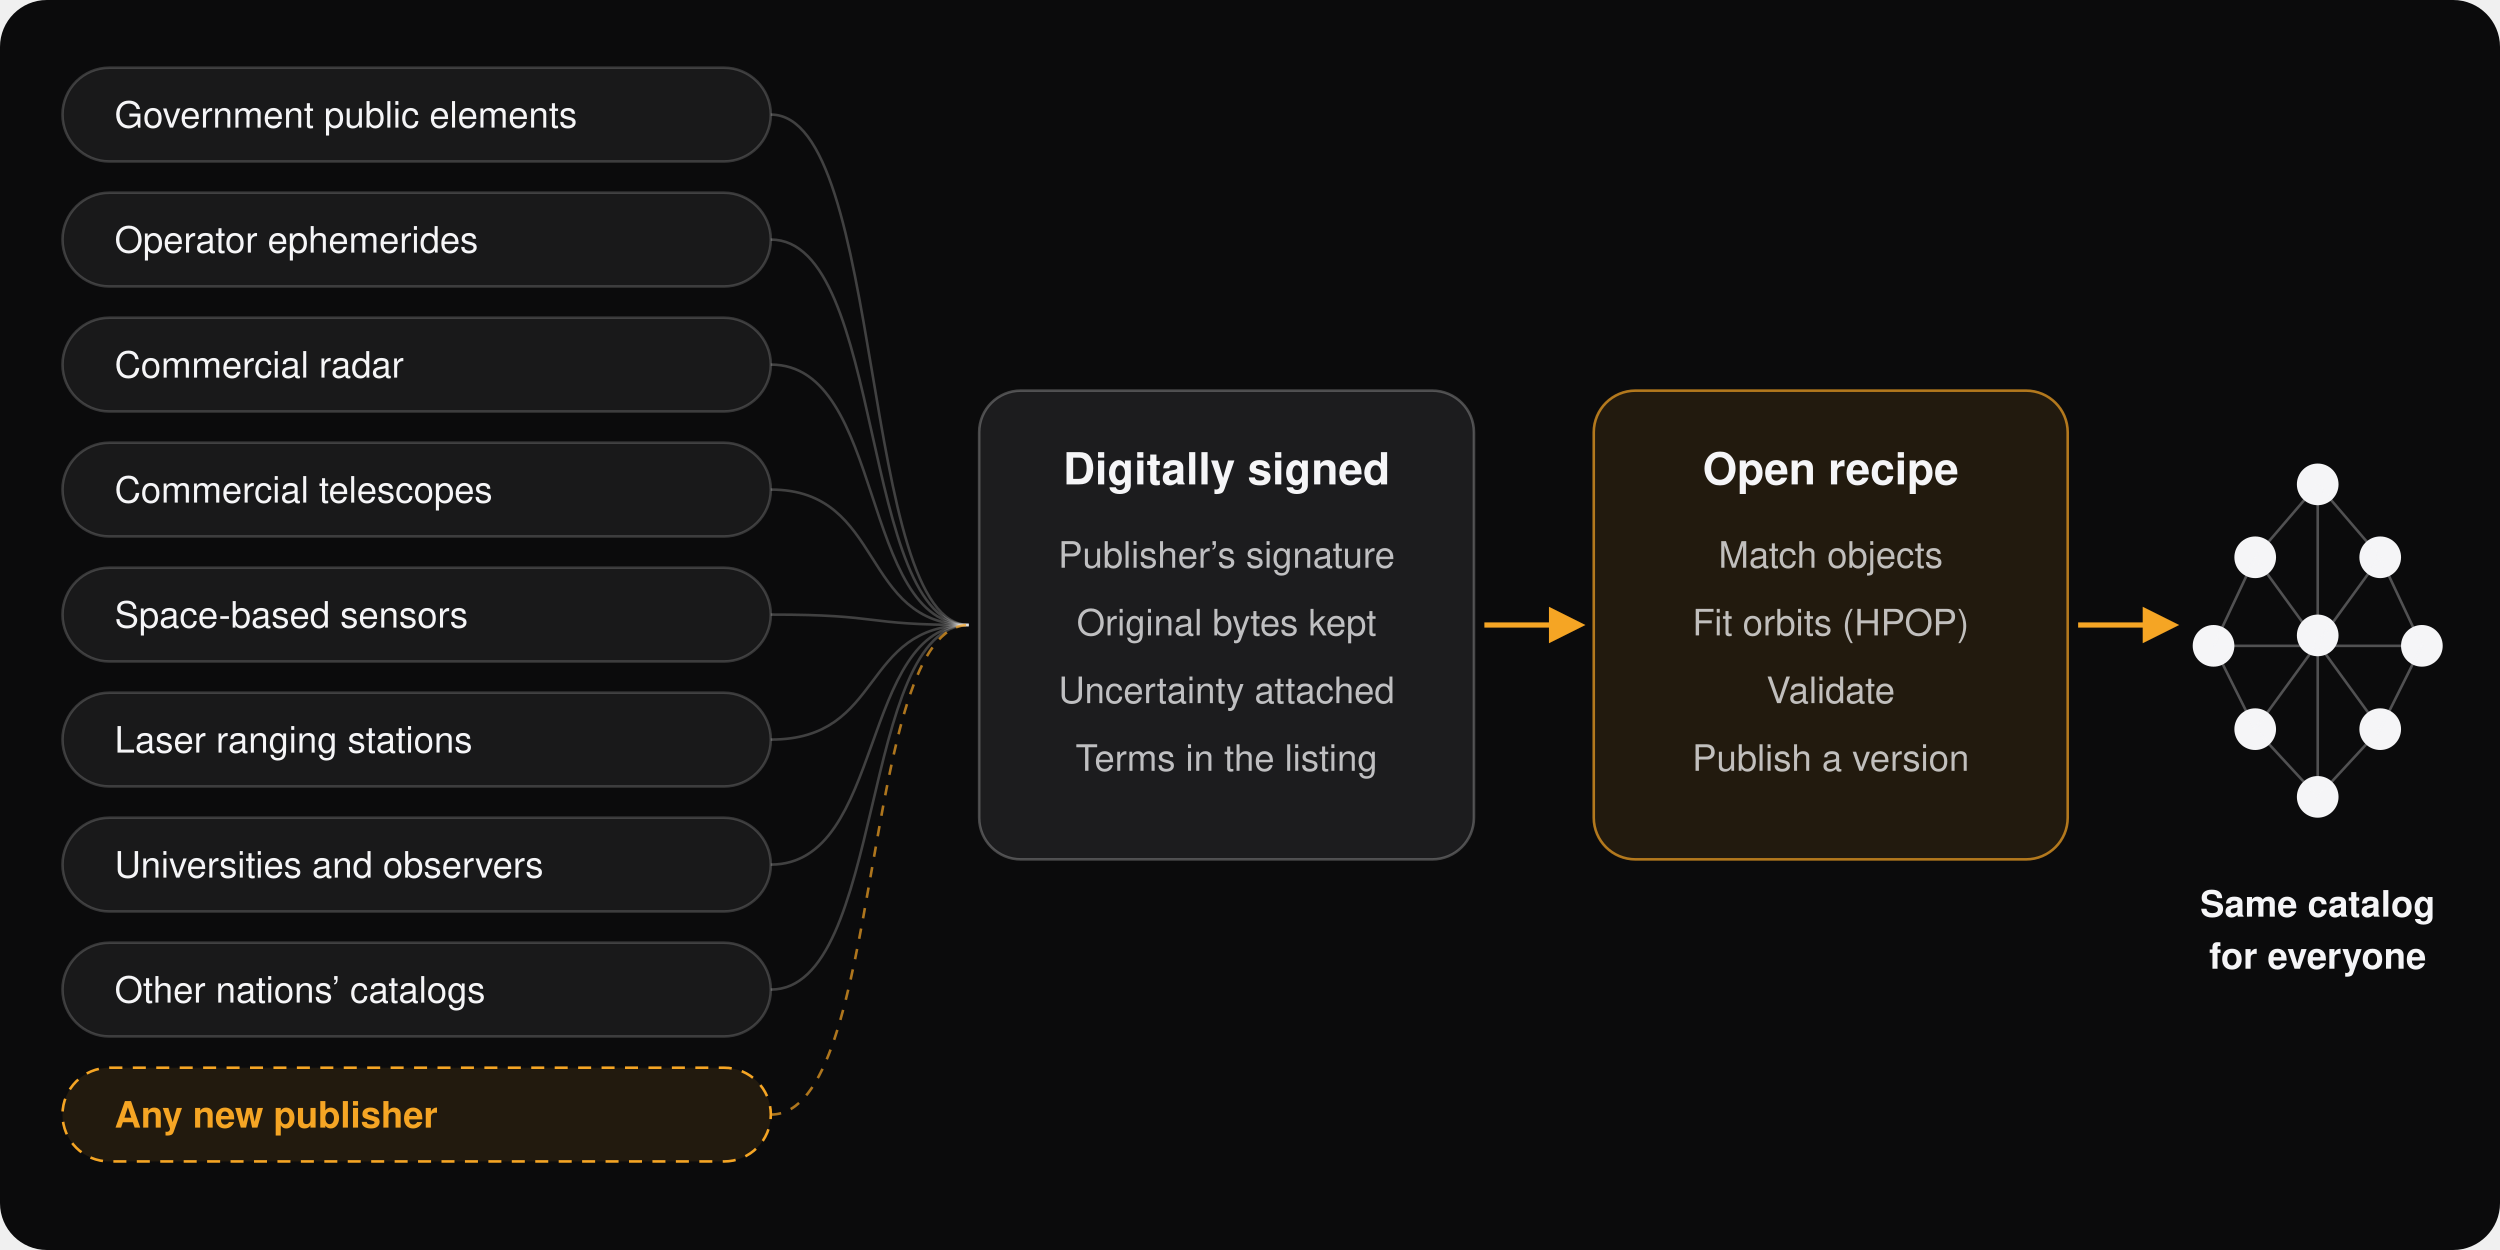
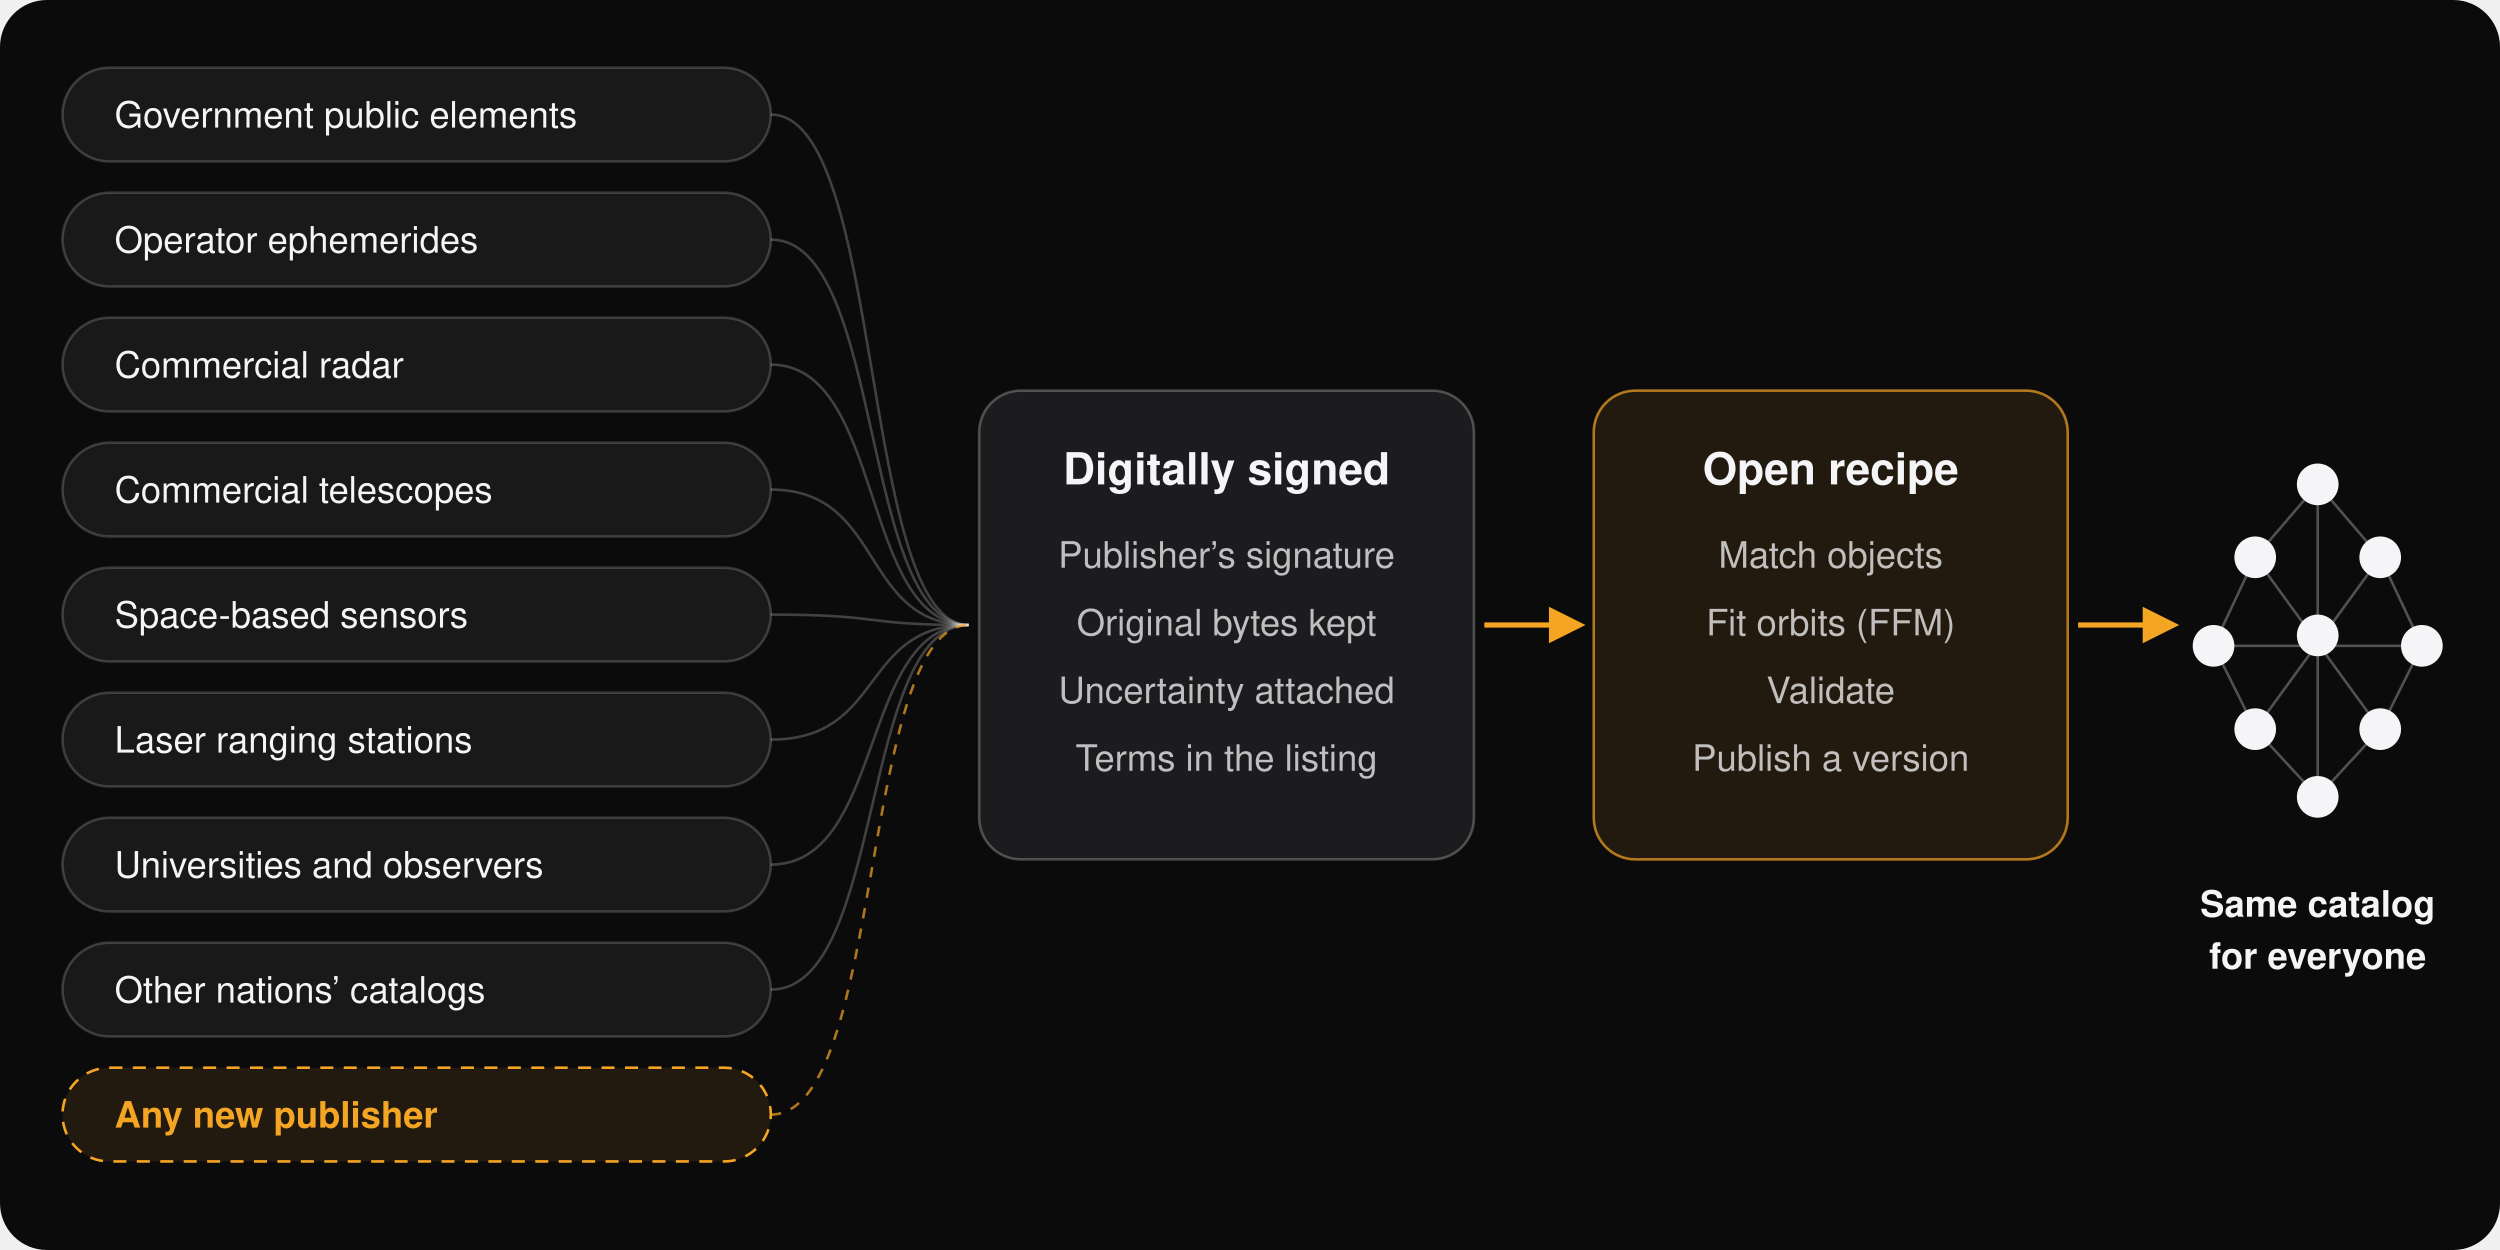
<svg xmlns="http://www.w3.org/2000/svg" viewBox="0 0 960 480" role="img" aria-labelledby="t d">
  <defs>
    <marker id="a" viewBox="0 0 10 10" refX="8" refY="5" markerWidth="7" markerHeight="7" orient="auto">
      <path d="M0 0L10 5L0 10z" fill="#f5a524" />
    </marker>
  </defs>
  <rect width="960" height="480" rx="18" fill="#0b0b0c" />
  <g font-family="-apple-system, BlinkMacSystemFont, 'Segoe UI', Helvetica, Arial, sans-serif" font-size="14" fill="#f5f5f7">
    <g fill="none" stroke="#ffffff" stroke-opacity=".22">
      <path d="M296 44C340 44 330 240 372 240" />
      <path d="M296 92C340 92 330 240 372 240" />
      <path d="M296 140C340 140 330 240 372 240" />
      <path d="M296 188C340 188 330 240 372 240" />
      <path d="M296 236C340 236 330 240 372 240" />
      <path d="M296 284C340 284 330 240 372 240" />
      <path d="M296 332C340 332 330 240 372 240" />
      <path d="M296 380C340 380 330 240 372 240" />
      <path d="M296 428C340 428 330 240 372 240" stroke="#f5a524" stroke-opacity=".7" stroke-dasharray="4 4" />
    </g>
    <g>
      <rect x="24" y="26" width="272" height="36" rx="18" fill="#ffffff" fill-opacity=".06" stroke="#ffffff" stroke-opacity=".18" />
      <text x="44" y="49">Government public elements</text>
      <rect x="24" y="74" width="272" height="36" rx="18" fill="#ffffff" fill-opacity=".06" stroke="#ffffff" stroke-opacity=".18" />
      <text x="44" y="97">Operator ephemerides</text>
      <rect x="24" y="122" width="272" height="36" rx="18" fill="#ffffff" fill-opacity=".06" stroke="#ffffff" stroke-opacity=".18" />
      <text x="44" y="145">Commercial radar</text>
      <rect x="24" y="170" width="272" height="36" rx="18" fill="#ffffff" fill-opacity=".06" stroke="#ffffff" stroke-opacity=".18" />
      <text x="44" y="193">Commercial telescopes</text>
      <rect x="24" y="218" width="272" height="36" rx="18" fill="#ffffff" fill-opacity=".06" stroke="#ffffff" stroke-opacity=".18" />
      <text x="44" y="241">Space-based sensors</text>
      <rect x="24" y="266" width="272" height="36" rx="18" fill="#ffffff" fill-opacity=".06" stroke="#ffffff" stroke-opacity=".18" />
      <text x="44" y="289">Laser ranging stations</text>
      <rect x="24" y="314" width="272" height="36" rx="18" fill="#ffffff" fill-opacity=".06" stroke="#ffffff" stroke-opacity=".18" />
      <text x="44" y="337">Universities and observers</text>
      <rect x="24" y="362" width="272" height="36" rx="18" fill="#ffffff" fill-opacity=".06" stroke="#ffffff" stroke-opacity=".18" />
      <text x="44" y="385">Other nations’ catalogs</text>
      <rect x="24" y="410" width="272" height="36" rx="18" fill="#f5a524" fill-opacity=".1" stroke="#f5a524" stroke-dasharray="5 4" />
      <text x="44" y="433" fill="#f5a524" font-weight="600">Any new publisher</text>
    </g>
    <rect x="376" y="150" width="190" height="180" rx="16" fill="#1c1c1e" stroke="#ffffff" stroke-opacity=".25" />
    <text x="471" y="186" text-anchor="middle" font-size="17" font-weight="700">Digitally signed</text>
    <text x="471" y="218" text-anchor="middle" fill-opacity=".75">Publisher’s signature</text>
    <text x="471" y="244" text-anchor="middle" fill-opacity=".75">Original bytes kept</text>
    <text x="471" y="270" text-anchor="middle" fill-opacity=".75">Uncertainty attached</text>
    <text x="471" y="296" text-anchor="middle" fill-opacity=".75">Terms in the listing</text>
    <line x1="570" y1="240" x2="606" y2="240" stroke="#f5a524" stroke-width="2" marker-end="url(#a)" />
    <rect x="612" y="150" width="182" height="180" rx="16" fill="#f5a524" fill-opacity=".1" stroke="#f5a524" stroke-opacity=".7" />
    <text x="703" y="186" text-anchor="middle" font-size="17" font-weight="700">Open recipe</text>
    <text x="703" y="218" text-anchor="middle" fill-opacity=".75">Match objects</text>
-     <text x="703" y="244" text-anchor="middle" fill-opacity=".75">Fit orbits (HPOP)</text>
+     <text x="703" y="244" text-anchor="middle" fill-opacity=".75">Fit orbits (FFM)</text>
    <text x="703" y="270" text-anchor="middle" fill-opacity=".75">Validate</text>
    <text x="703" y="296" text-anchor="middle" fill-opacity=".75">Publish a version</text>
    <line x1="798" y1="240" x2="834" y2="240" stroke="#f5a524" stroke-width="2" marker-end="url(#a)" />
    <g fill="#f5f5f7">
      <circle cx="890" cy="186" r="8" />
      <circle cx="866" cy="214" r="8" />
      <circle cx="914" cy="214" r="8" />
      <circle cx="850" cy="248" r="8" />
      <circle cx="890" cy="244" r="8" />
      <circle cx="930" cy="248" r="8" />
      <circle cx="866" cy="280" r="8" />
      <circle cx="914" cy="280" r="8" />
      <circle cx="890" cy="306" r="8" />
    </g>
    <g stroke="#f5f5f7" stroke-opacity=".3" fill="none">
      <path d="M890 186L866 214L850 248L866 280L890 306L914 280L930 248L914 214Z" />
      <path d="M890 186L890 306M866 214L914 280M914 214L866 280M850 248L930 248" />
    </g>
    <text x="890" y="352" text-anchor="middle" font-weight="600">Same catalog</text>
    <text x="890" y="372" text-anchor="middle" font-weight="600">for everyone</text>
  </g>
</svg>
